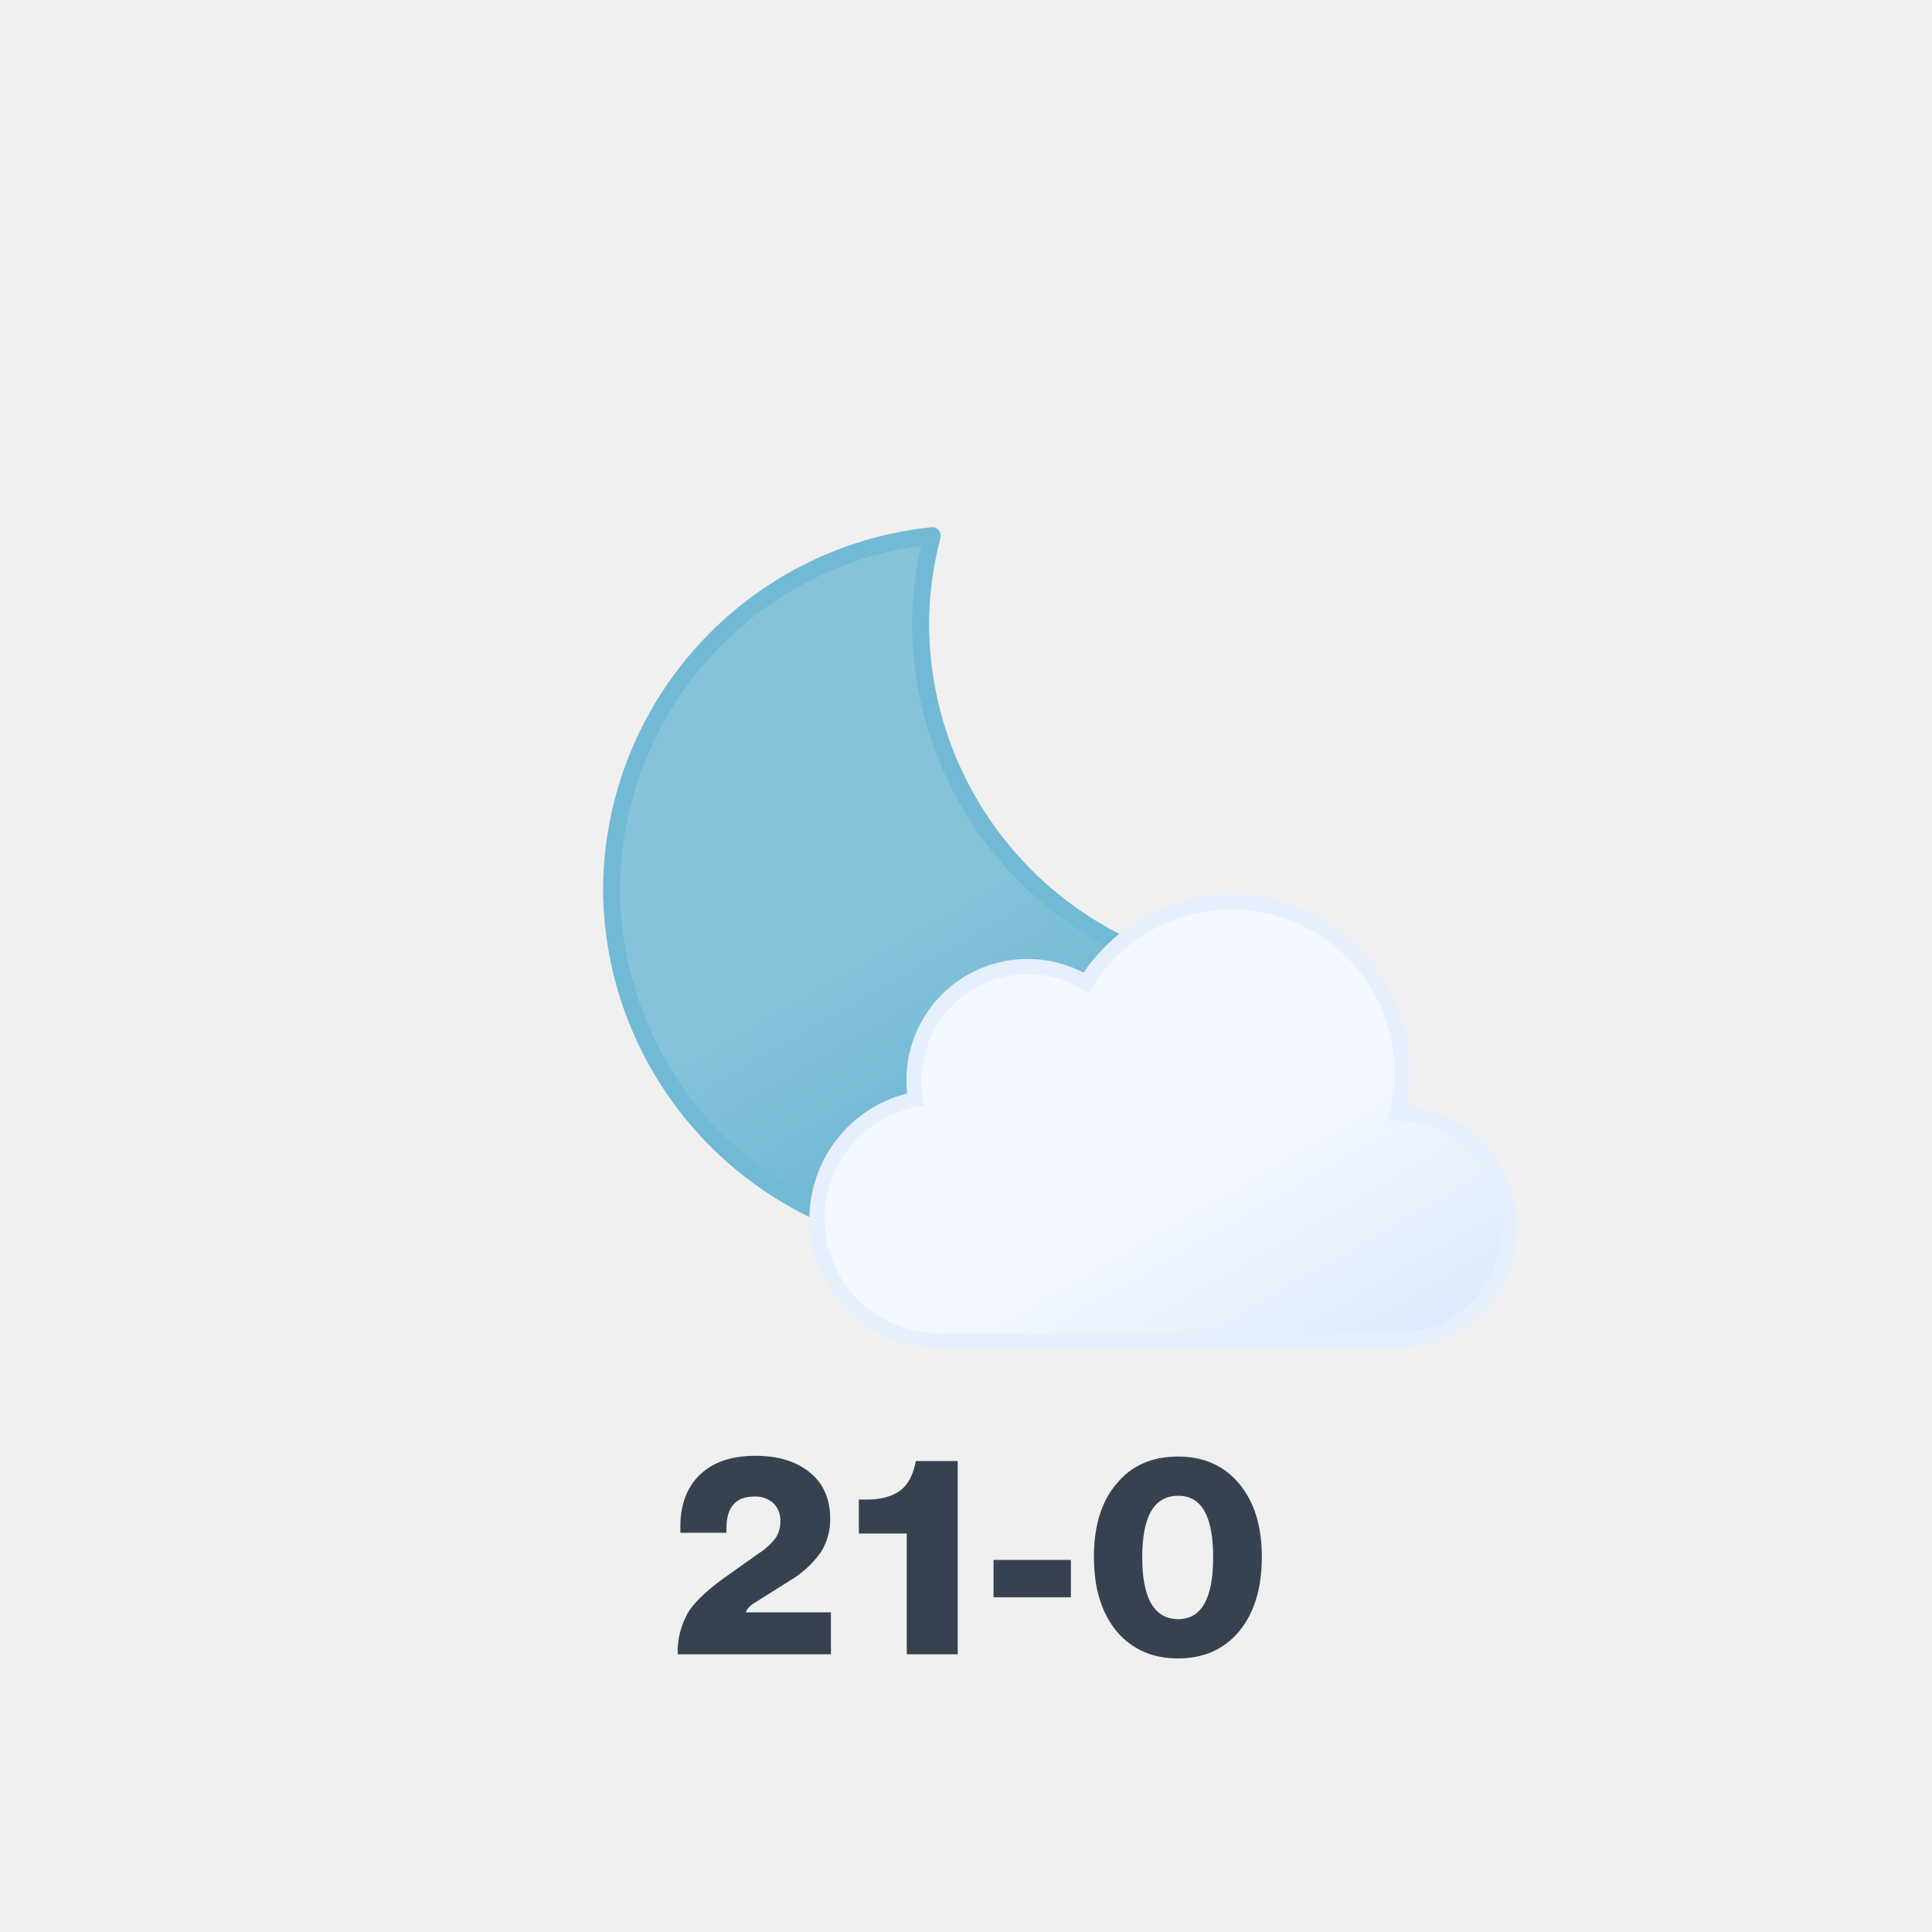
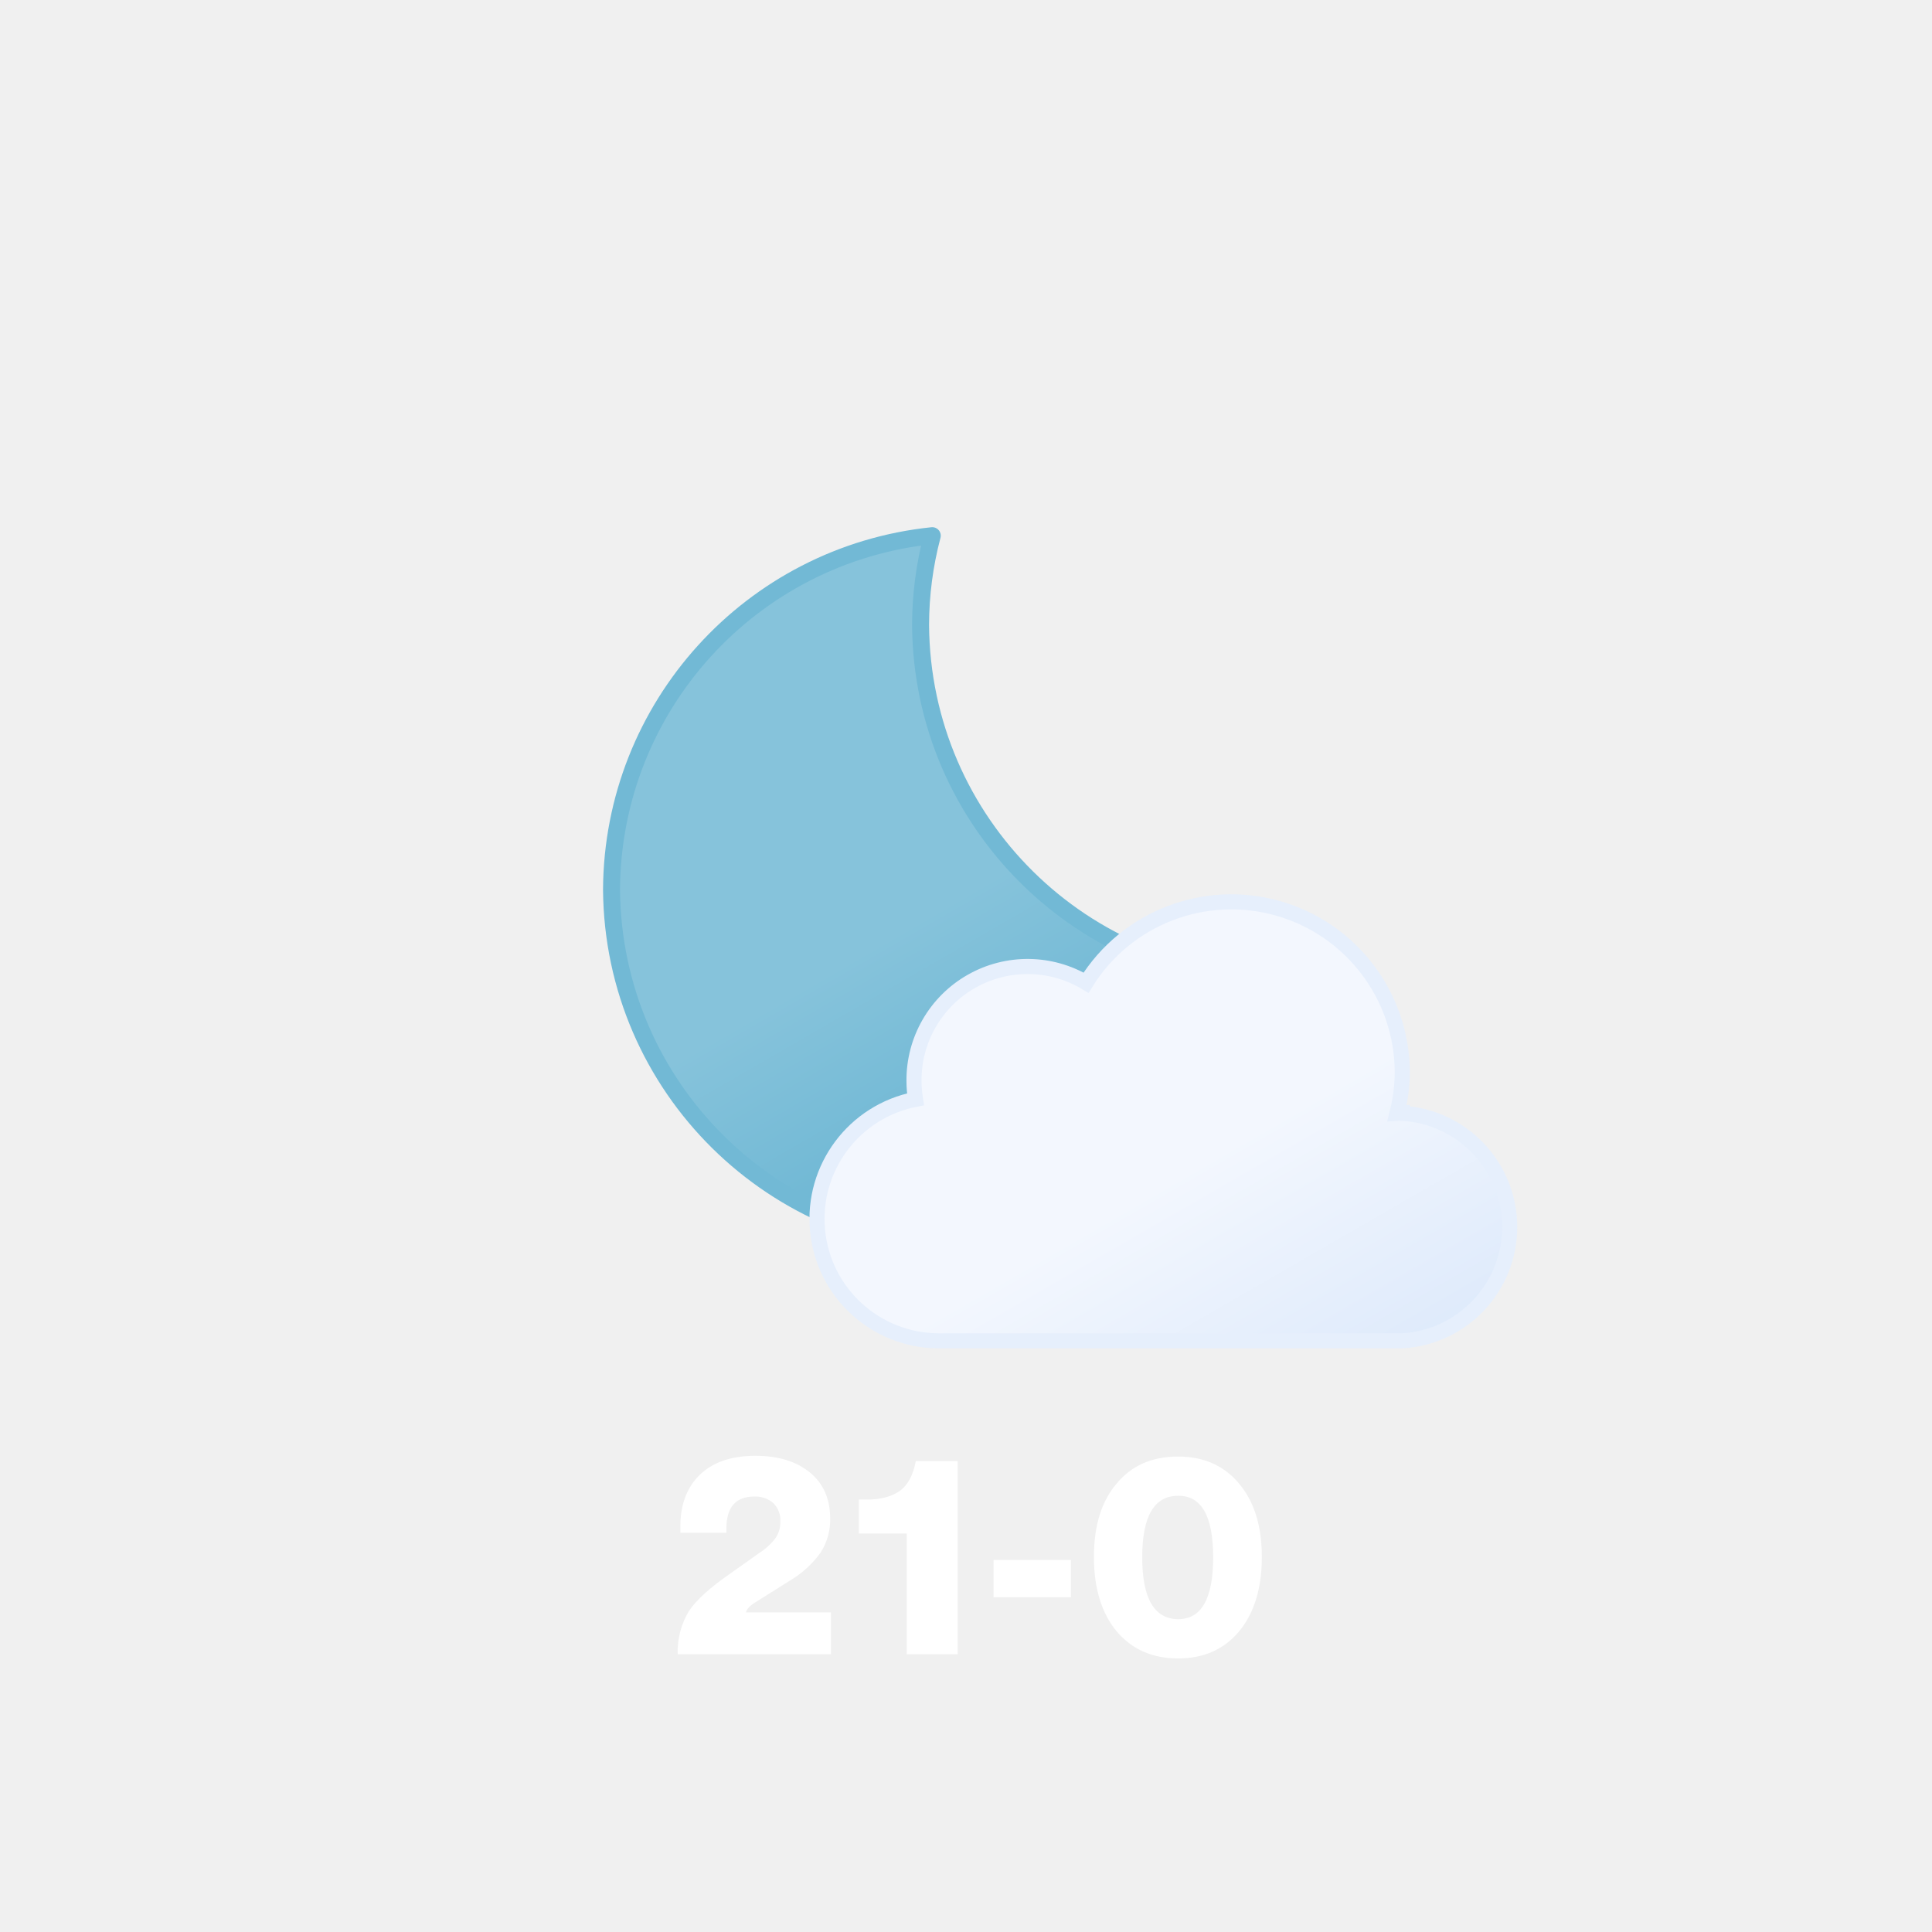
<svg xmlns="http://www.w3.org/2000/svg" xmlns:xlink="http://www.w3.org/1999/xlink" viewBox="0 0 512 512">
  <defs>
    <linearGradient id="a" x1="54" x2="125.8" y1="16.9" y2="141.3" gradientUnits="userSpaceOnUse">
      <stop offset="0" stop-color="#f3f7fe" />
      <stop offset=".5" stop-color="#f3f7fe" />
      <stop offset="1" stop-color="#deeafb" />
    </linearGradient>
    <linearGradient id="b" x1="38.8" x2="133.4" y1="20.8" y2="184.6" gradientUnits="userSpaceOnUse">
      <stop offset="0" stop-color="#86c3db" />
      <stop offset=".5" stop-color="#86c3db" />
      <stop offset="1" stop-color="#5eafcf" />
    </linearGradient>
    <symbol id="c" viewBox="0 0 192.5 192.5">
      <path fill="url(#b)" stroke="#72b9d5" stroke-linecap="round" stroke-linejoin="round" stroke-width="4.5" d="M179.7 120.2a95 95 0 01-95.5-94.3 93.2 93.2 0 013.1-23.7A94.8 94.8 0 002.3 96a95 95 0 0095.5 94.3c44.5 0 81.8-30 92.4-70.6a98.4 98.4 0 01-10.5.6Z" />
    </symbol>
    <symbol id="d" overflow="visible" viewBox="0 0 189.5 120.5">
      <path fill="url(#a)" stroke="#e6effc" stroke-miterlimit="10" stroke-width="4" d="m157.3 58-1.4.1a45.8 45.8 0 001.4-10.8 45.3 45.3 0 00-83.8-23.8 30.1 30.1 0 00-45.6 26 30.5 30.5 0 00.4 4.9 32.3 32.3 0 006 64h123a30.2 30.2 0 000-60.3Z" />
    </symbol>
  </defs>
-   <path fill="#374251" d="M220.2 438.4h-40.6a20.8 20.8 0 013-11.5q3-4.4 10.8-9.8l7.9-5.6a16.3 16.3 0 004.3-4 7.5 7.5 0 001.2-4.3 6.3 6.3 0 00-1.9-4.9 7.1 7.1 0 00-5-1.7q-7.4 0-7.4 8.5v1.1h-12.2v-1.6q0-8.8 5.2-13.8t14.7-5q9 0 14.4 4.4t5.4 12.2a16 16 0 01-2.5 9 26.7 26.7 0 01-8.2 7.5l-8.9 5.6c-1.7 1-2.6 2-2.7 2.8h22.5Zm33.6 0h-13.5v-32h-12.7v-9h2.2q5.5 0 8.8-2.4c2-1.5 3.3-4 4-7.3l.1-.5h11.1Zm30-15.1h-20.5v-9.9h20.5Zm44.6 9q-6 7.2-16.2 7.2t-16.3-7.2q-6-7.3-6-19.7t6-19.4q5.9-7.2 16.3-7.2 10.2 0 16.2 7.2t6 19.4q0 12.4-6 19.7Zm-16.2-3.2q9.3 0 9.3-16.4t-9.3-16.3q-9.5 0-9.5 16.3t9.5 16.4Z" />
+   <path fill="#fff" d="M220.2 438.4h-40.6a20.8 20.8 0 013-11.5q3-4.4 10.8-9.8l7.9-5.6a16.3 16.3 0 004.3-4 7.5 7.5 0 001.2-4.3 6.3 6.3 0 00-1.9-4.9 7.1 7.1 0 00-5-1.7q-7.4 0-7.4 8.5v1.1h-12.2v-1.6q0-8.8 5.2-13.8t14.7-5q9 0 14.4 4.4t5.4 12.2a16 16 0 01-2.5 9 26.7 26.7 0 01-8.2 7.5l-8.9 5.6c-1.7 1-2.6 2-2.7 2.8h22.5Zm33.6 0h-13.5v-32h-12.7v-9h2.2q5.5 0 8.8-2.4c2-1.5 3.3-4 4-7.3l.1-.5h11.1Zm30-15.1h-20.5v-9.9h20.5Zm44.6 9q-6 7.2-16.2 7.2t-16.3-7.2q-6-7.3-6-19.7t6-19.4q5.9-7.2 16.3-7.2 10.2 0 16.2 7.2t6 19.4q0 12.4-6 19.7Zm-16.2-3.2q9.3 0 9.3-16.4t-9.3-16.3q-9.5 0-9.5 16.3t9.5 16.4Z" />
  <use xlink:href="#c" width="192.5" height="192.5" transform="translate(159.76 139.76)">
    <animateTransform additive="sum" attributeName="transform" dur="6s" repeatCount="indefinite" type="rotate" values="-15 96.24 96.24; 9 96.24 96.24; -15 96.24 96.24" />
  </use>
  <use xlink:href="#d" width="189.5" height="120.5" transform="translate(214.32 236.93)">
    <animateTransform additive="sum" attributeName="transform" dur="6s" repeatCount="indefinite" type="translate" values="-6 0; 6 0; -6 0" />
  </use>
</svg>
